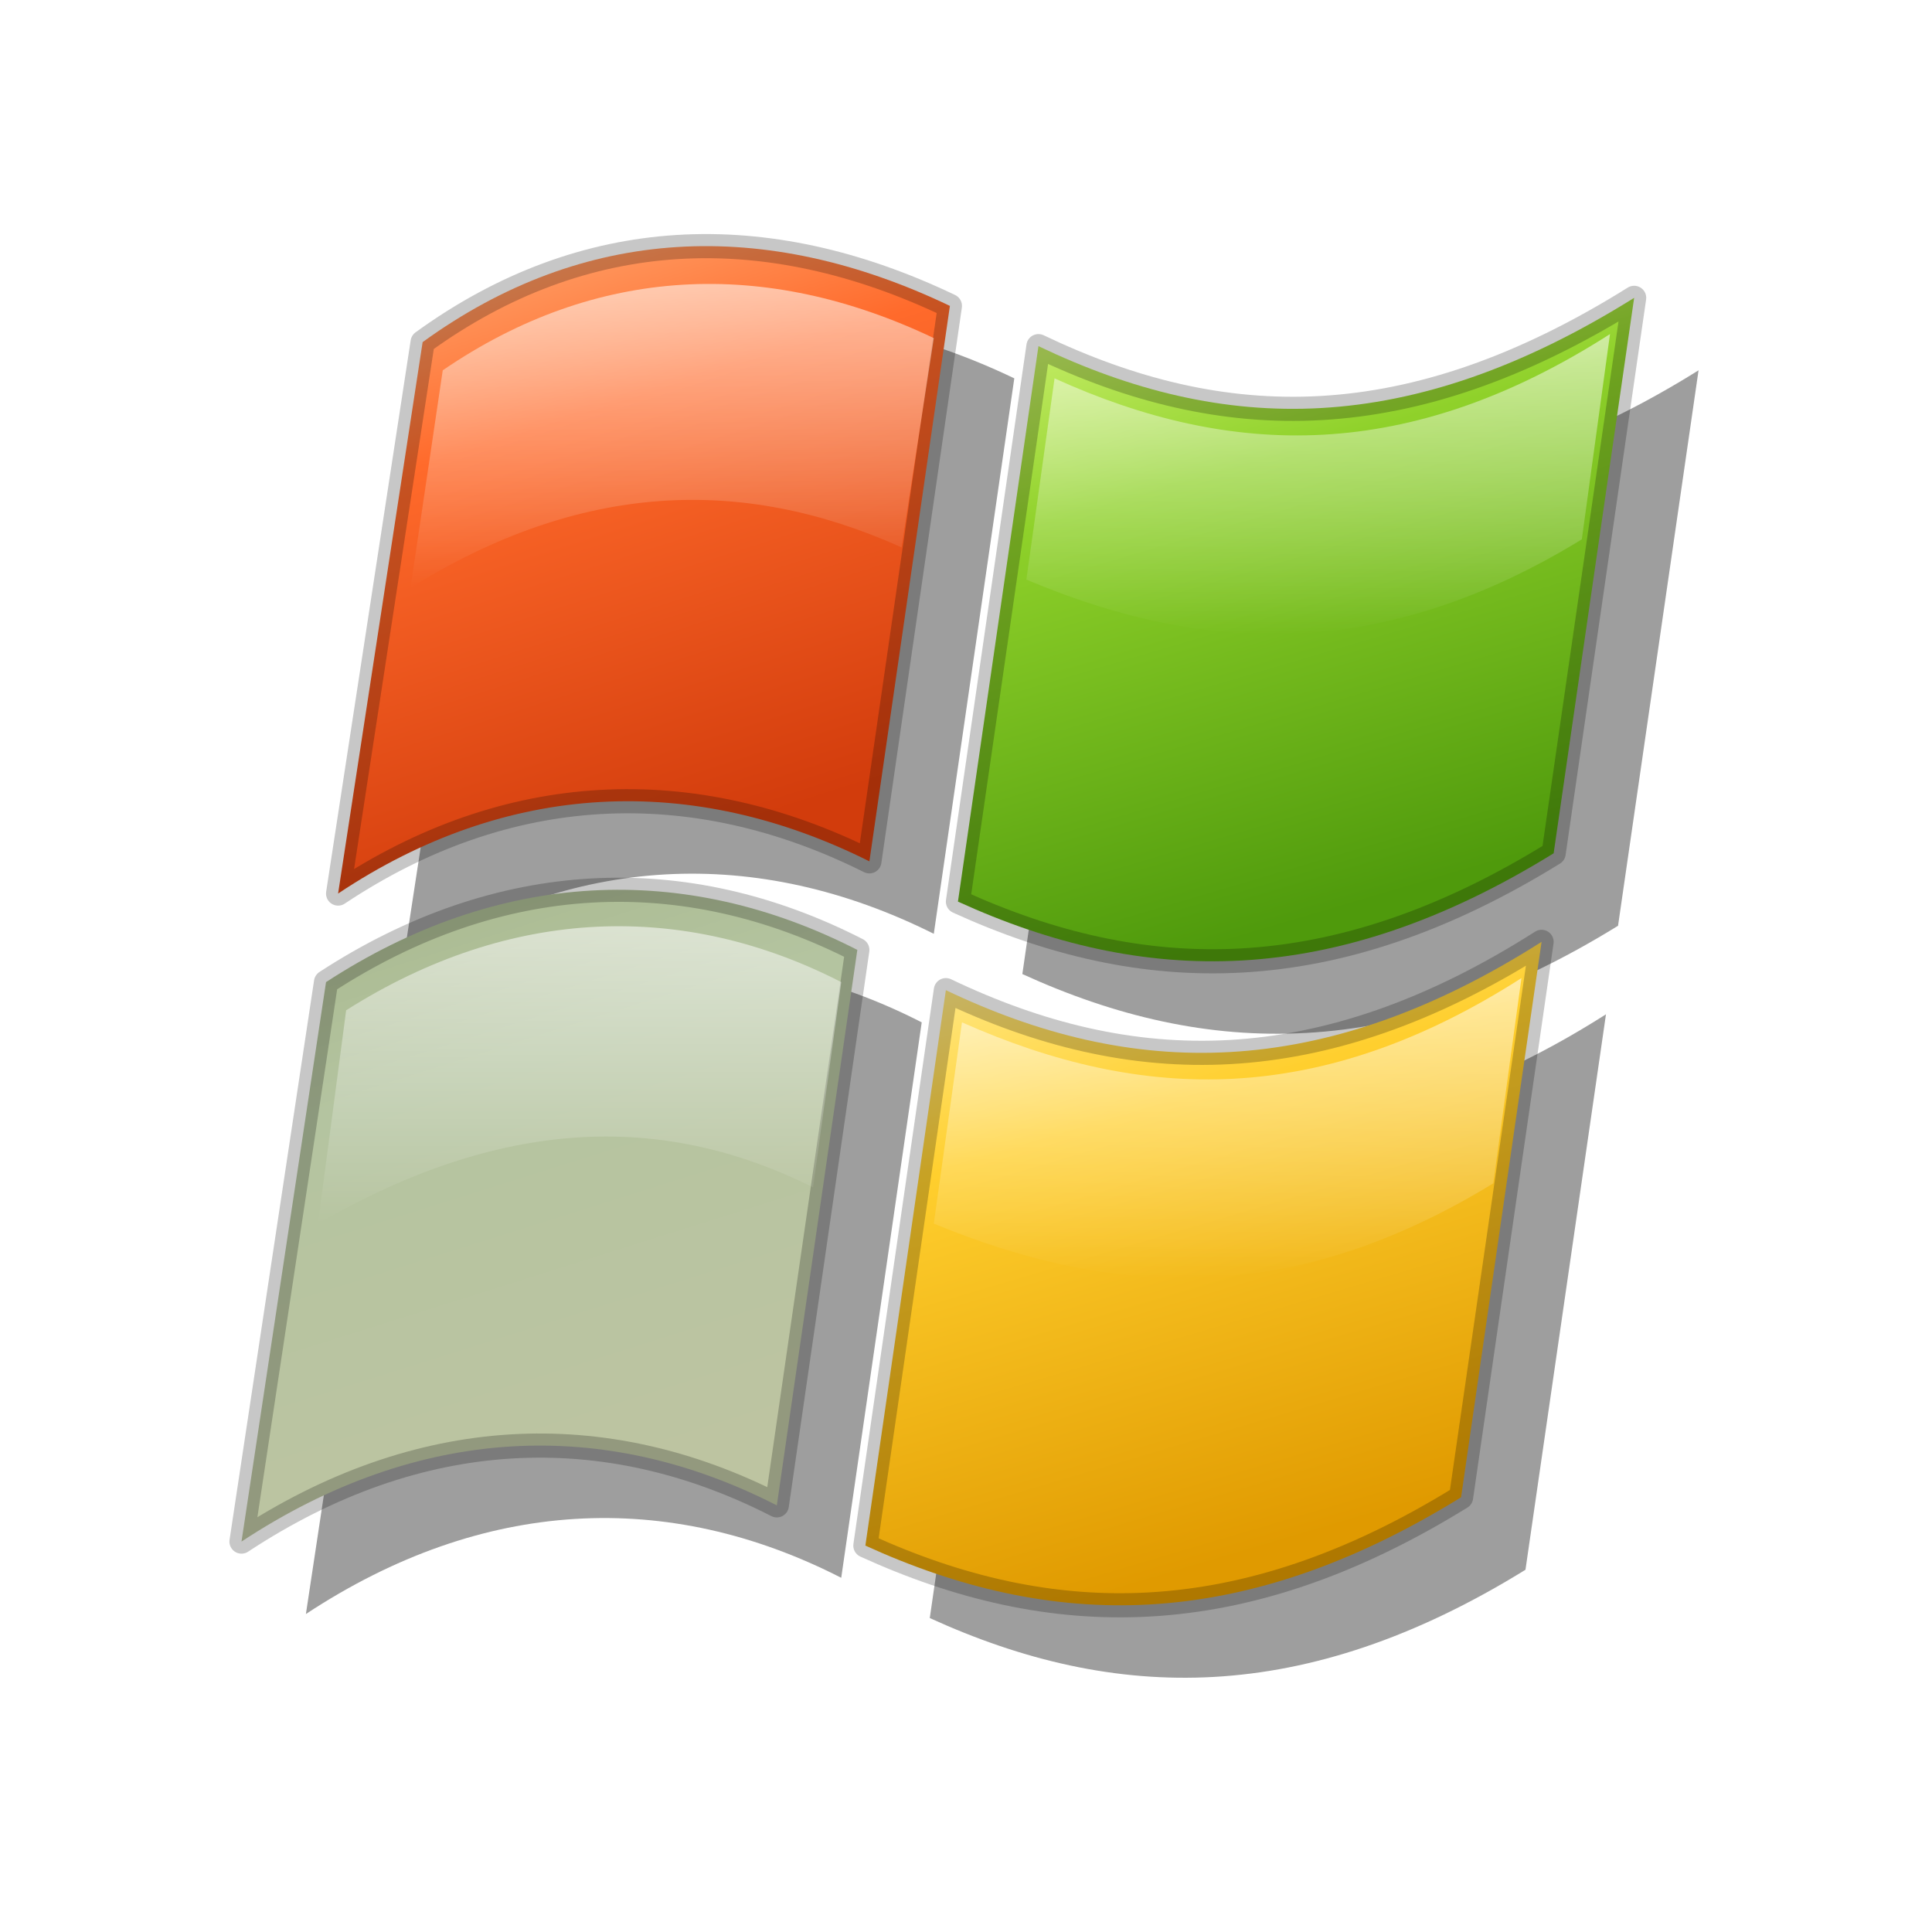
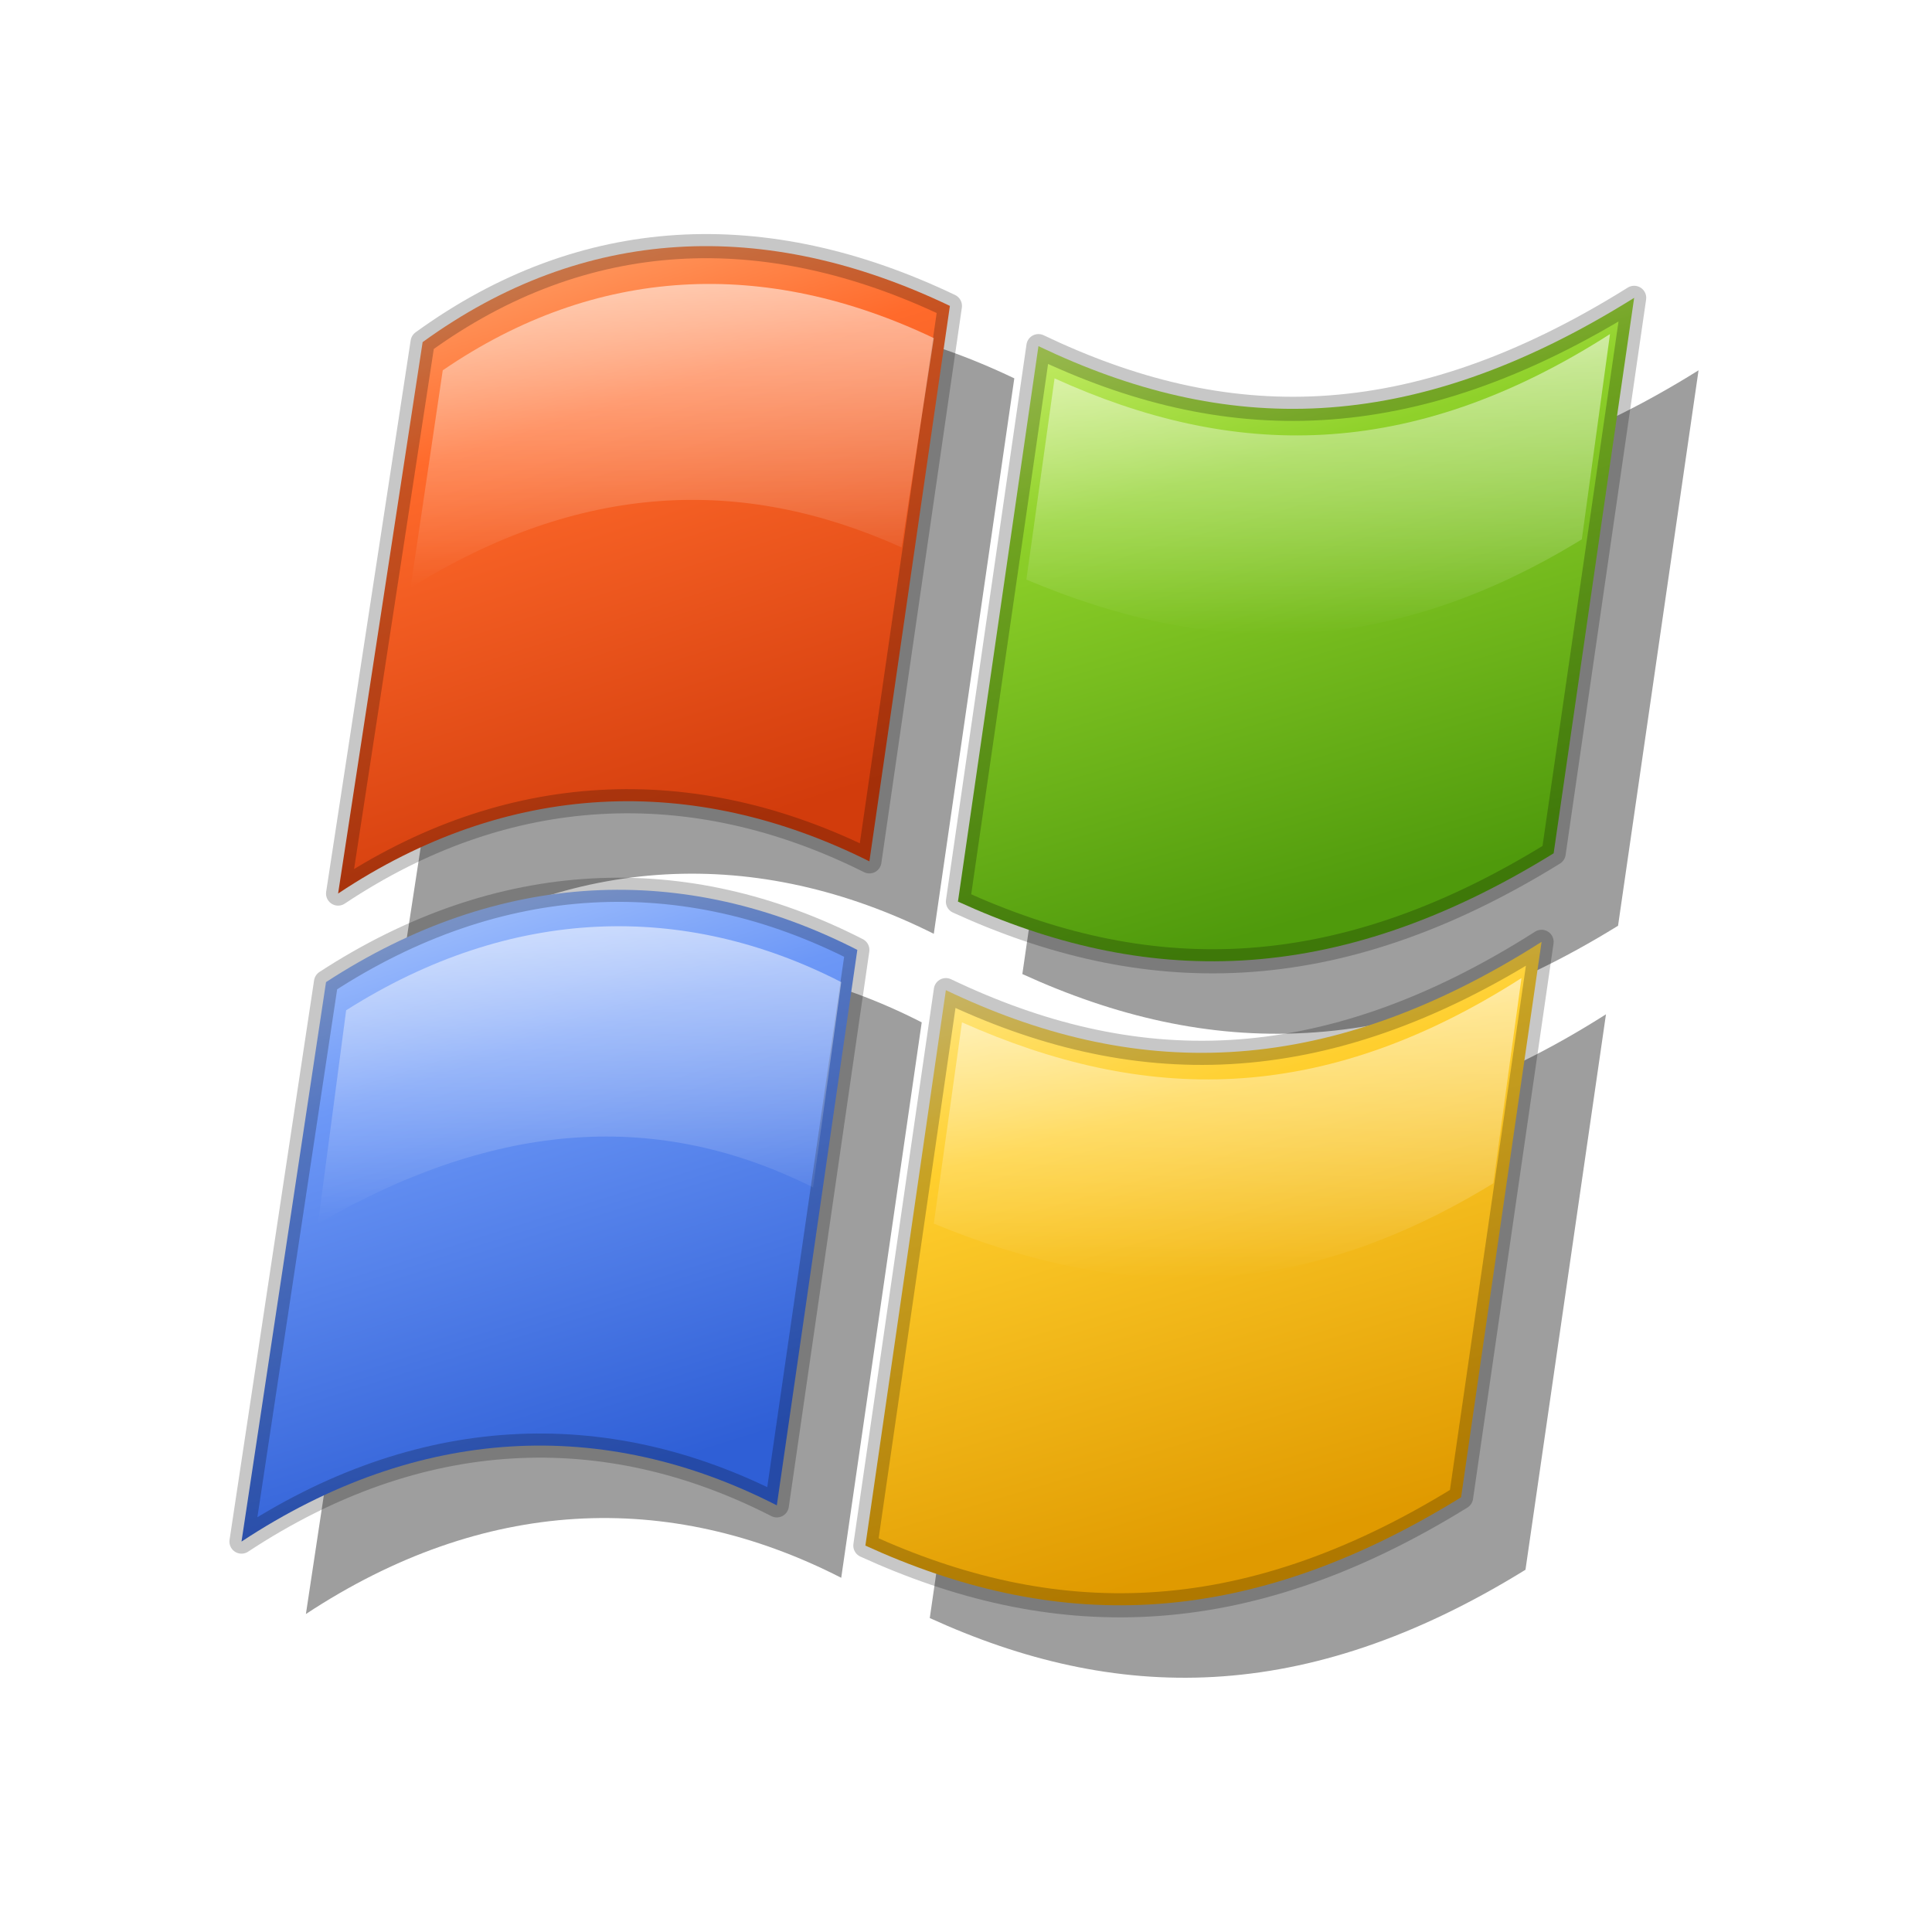
<svg xmlns="http://www.w3.org/2000/svg" xmlns:xlink="http://www.w3.org/1999/xlink" width="48" height="48" viewBox="0 0 48 48">
  <defs>
    <linearGradient id="r" x1="0" y1="0" x2="0.3" y2="1">
      <stop offset="0" stop-color="#ffb07a" />
      <stop offset="0.35" stop-color="#ff6a2b" />
      <stop offset="1" stop-color="#d23c0c" />
    </linearGradient>
    <linearGradient id="g" x1="0" y1="0" x2="0.3" y2="1">
      <stop offset="0" stop-color="#d9f77c" />
      <stop offset="0.35" stop-color="#8fd12a" />
      <stop offset="1" stop-color="#4f9a0c" />
    </linearGradient>
    <linearGradient id="b" x1="0" y1="0" x2="0.3" y2="1">
-       <stop offset="0" stop-color="#a7b78c" />
-       <stop offset="0.35" stop-color="#b4c4a0" />
-       <stop offset="1" stop-color="#bdc4a1" />
+       <stop offset="0" stop-color="#b6d0ff" />
+       <stop offset="0.35" stop-color="#6d98f7" />
+       <stop offset="1" stop-color="#2f5fd6" />
    </linearGradient>
    <linearGradient id="y" x1="0" y1="0" x2="0.3" y2="1">
      <stop offset="0" stop-color="#fff0a0" />
      <stop offset="0.35" stop-color="#ffcf2e" />
      <stop offset="1" stop-color="#e09a00" />
    </linearGradient>
    <linearGradient id="gloss" x1="0" y1="0" x2="0" y2="1">
      <stop offset="0" stop-color="#fff" stop-opacity="0.55" />
      <stop offset="1" stop-color="#fff" stop-opacity="0" />
    </linearGradient>
    <path id="tl" d="M10.5,8.5 C14.5,5.6 19,5.4 23.6,7.6 L21.6,21.4 C17.2,19.2 12.6,19.4 8.4,22.2 Z" />
    <path id="tr" d="M25.8,8.6 C30.4,10.8 35,10.9 40.6,7.4 L38.6,21.2 C33.1,24.6 28.4,24.5 23.8,22.4 Z" />
    <path id="bl" d="M8.1,24.4 C12.4,21.6 17,21.4 21.3,23.6 L19.3,37.4 C15,35.2 10.4,35.4 6,38.3 Z" />
    <path id="br" d="M23.5,24.6 C28.1,26.8 32.8,26.9 38.3,23.4 L36.3,37.2 C30.8,40.6 26.1,40.5 21.5,38.4 Z" />
  </defs>
  <g id="start-here-kde">
    <rect x="5.703" y="5.506" width="36.497" height="36.497" fill="#000" fill-opacity="0" />
    <g fill="#000" opacity="0.38" transform="translate(1.6,1.8)">
      <use xlink:href="#tl" />
      <use xlink:href="#tr" />
      <use xlink:href="#bl" />
      <use xlink:href="#br" />
    </g>
    <g stroke="#000" stroke-opacity="0.22" stroke-width="0.6" stroke-linejoin="round">
      <use xlink:href="#tl" fill="url(#r)" />
      <use xlink:href="#tr" fill="url(#g)" />
      <use xlink:href="#bl" fill="url(#b)" />
      <use xlink:href="#br" fill="url(#y)" />
    </g>
    <g fill="url(#gloss)">
      <path d="M11,9.2 C14.8,6.6 19,6.4 23.2,8.4 L22.4,13.6 C18.4,11.8 14.4,12 10.2,14.6 Z" />
      <path d="M26.2,9.4 C30.6,11.4 35,11.5 40,8.3 L39.3,13.4 C34.4,16.4 30,16.3 25.5,14.4 Z" />
      <path d="M8.6,25.1 C12.7,22.5 17,22.4 20.9,24.4 L20.2,29.5 C16.4,27.6 12.4,27.8 7.9,30.4 Z" />
      <path d="M23.9,25.4 C28.4,27.4 32.8,27.5 37.8,24.3 L37.1,29.4 C32.2,32.4 27.8,32.3 23.2,30.4 Z" />
    </g>
  </g>
</svg>
